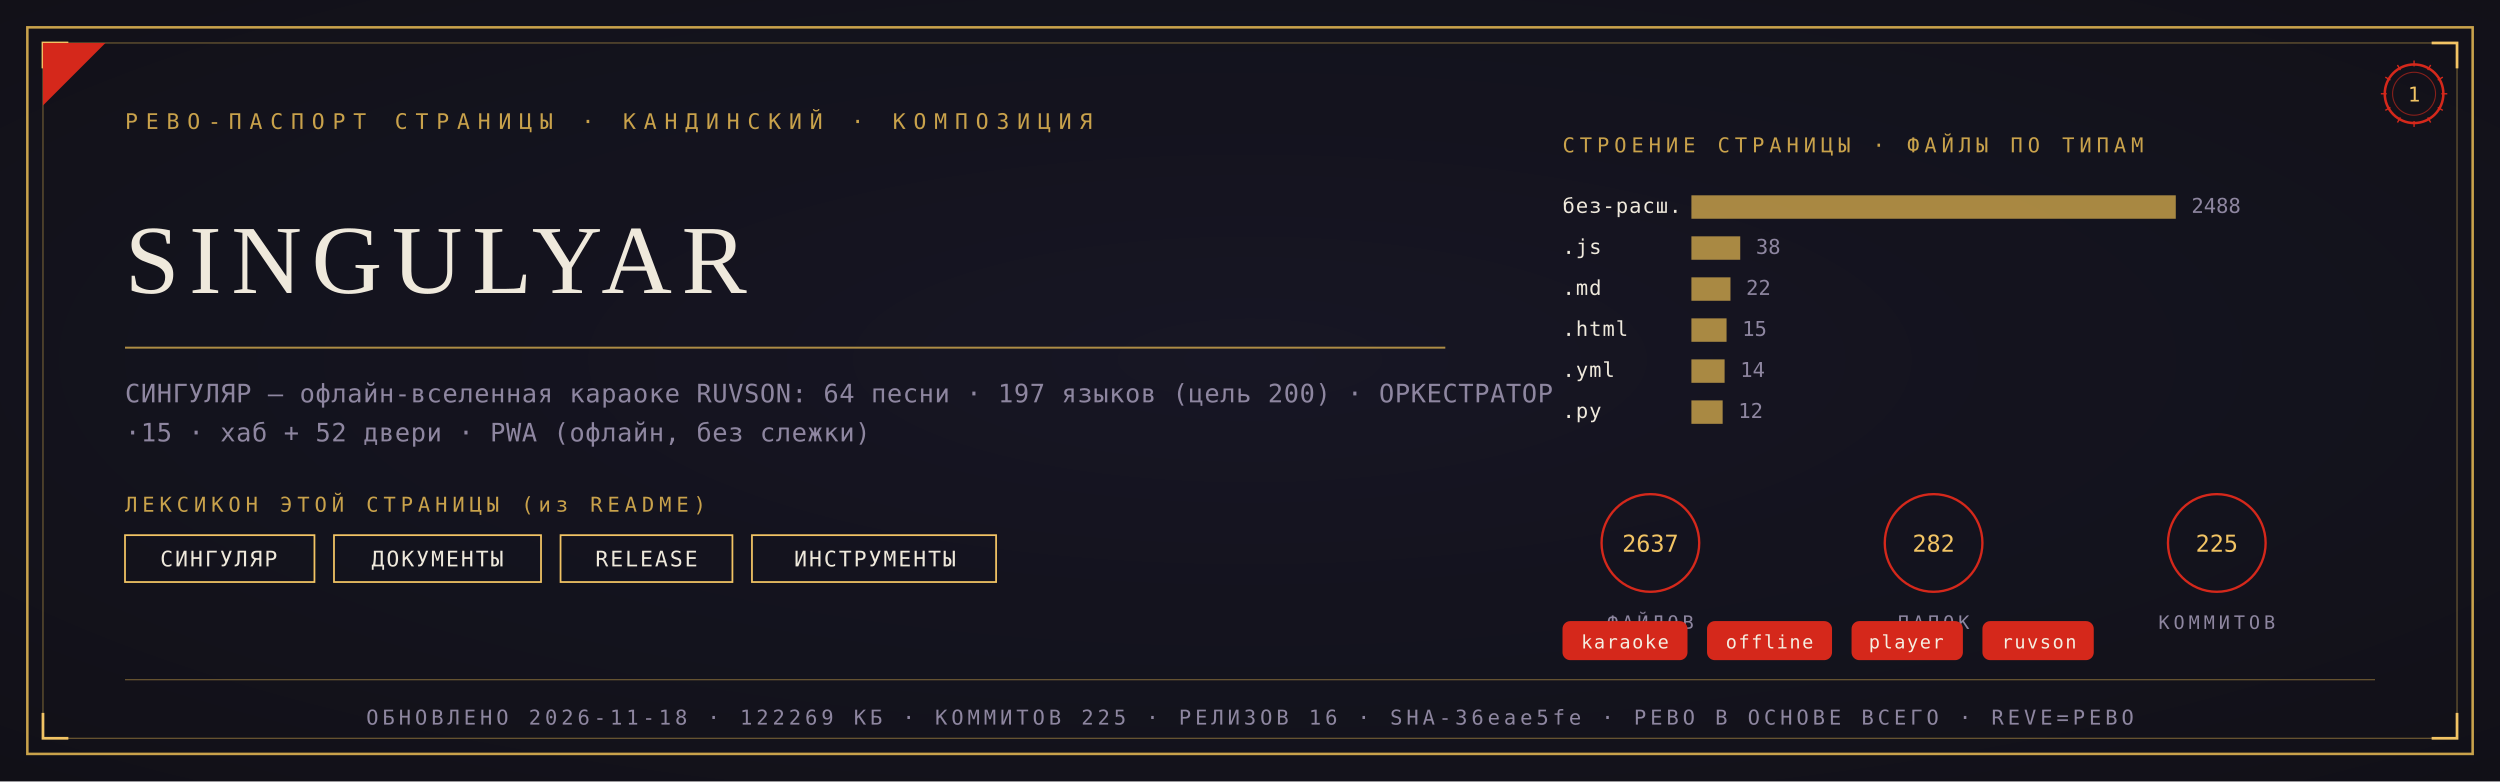
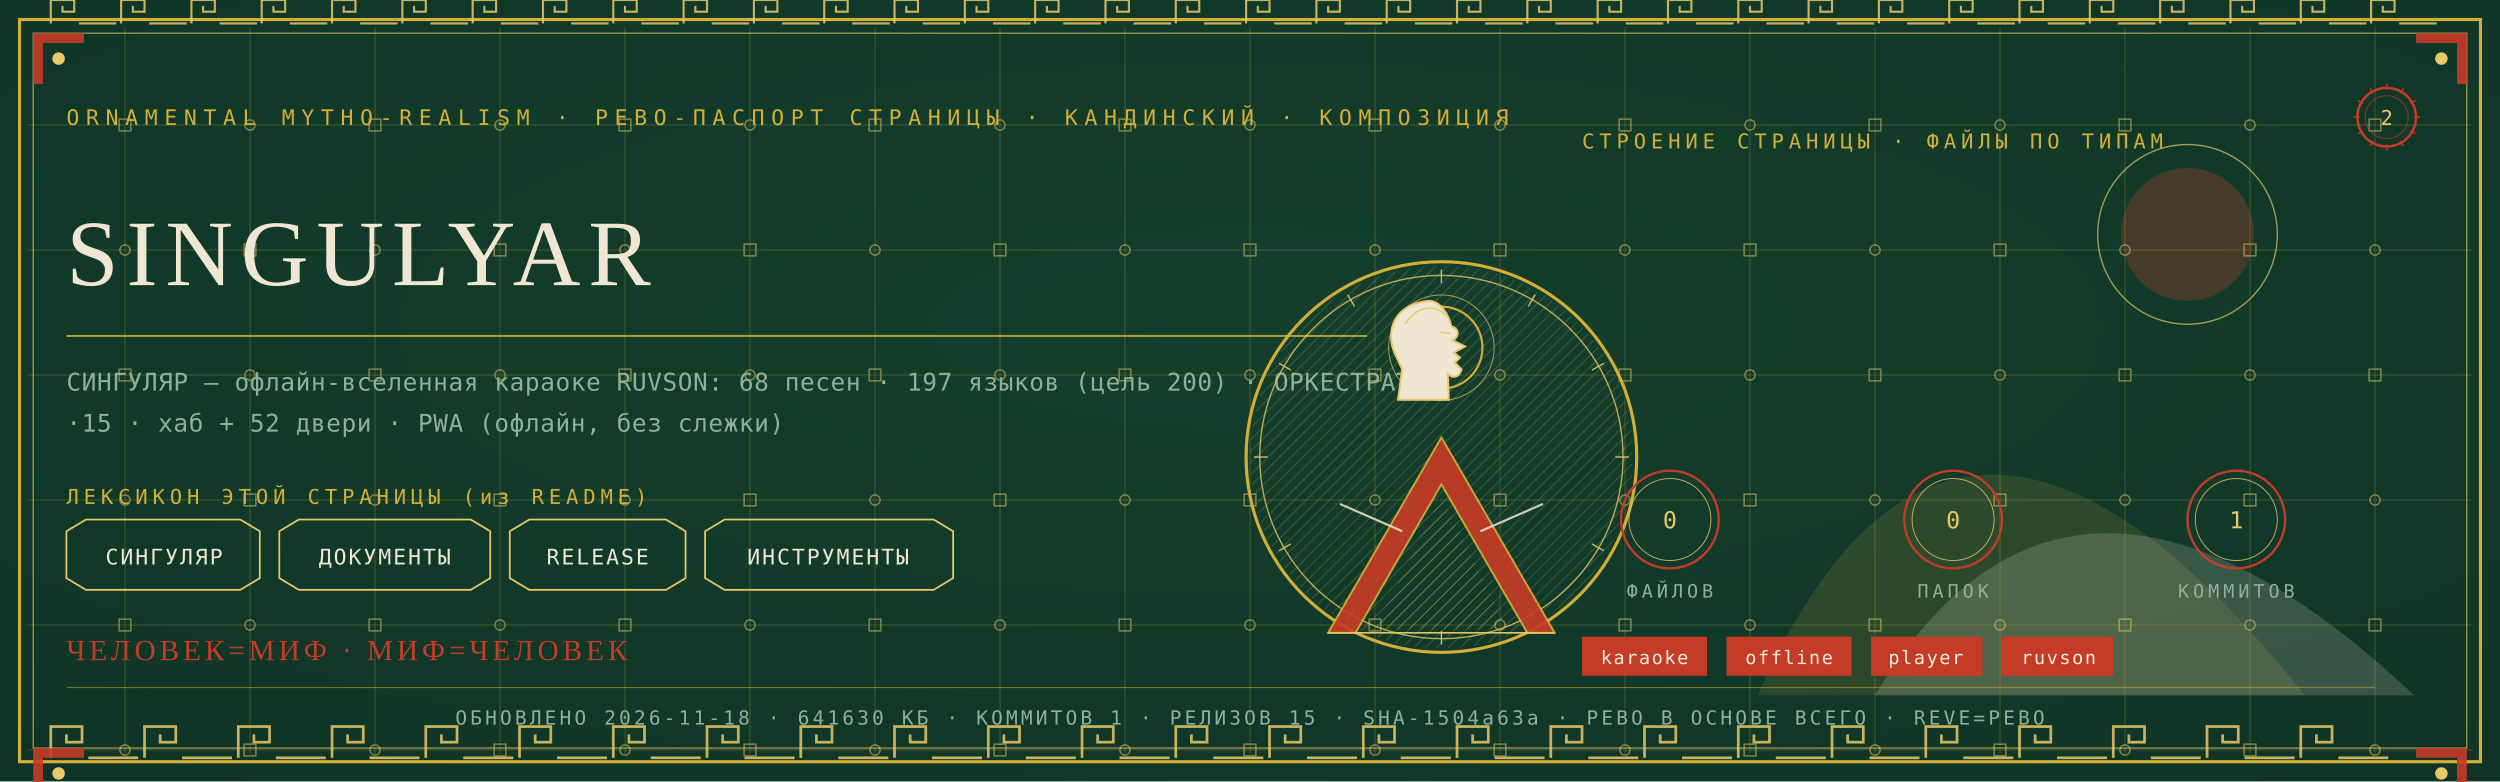
<svg xmlns="http://www.w3.org/2000/svg" viewBox="0 0 1280 400" width="1280" height="400">
  <defs>
-     <radialGradient id="rp1" cx="0.5" cy="0.46" r="1.05">
-       <stop offset="0" stop-color="#181726" />
-       <stop offset="1" stop-color="#0E0D12" />
+     <radialGradient id="rp2" cx="0.5" cy="0.42" r="1.1">
+       <stop offset="0" stop-color="#14402E" />
+       <stop offset="1" stop-color="#0C2E21" />
    </radialGradient>
+     <pattern id="hatchm" width="4.2" height="4.2" patternUnits="userSpaceOnUse" patternTransform="rotate(45)">
+       <rect width="4.2" height="4.2" fill="none" />
+       <line x1="0" y1="0" x2="0" y2="4.2" stroke="#E8C868" stroke-width="0.5" />
+     </pattern>
+     <pattern id="hatchv" width="5.5" height="5.5" patternUnits="userSpaceOnUse" patternTransform="rotate(-45)">
+       <rect width="5.5" height="5.5" fill="none" />
+       <line x1="0" y1="0" x2="0" y2="5.5" stroke="#EFE7D2" stroke-width="0.5" />
+     </pattern>
  </defs>
-   <rect width="1280" height="400" fill="#0E0D12" />
-   <rect width="1280" height="400" fill="url(#rp1)" opacity="0.92" />
-   <rect x="14" y="14" width="1252" height="372" fill="none" stroke="#C9A24B" stroke-width="1.3" />
-   <rect x="22" y="22" width="1236" height="356" fill="none" stroke="#C9A24B" stroke-width="0.55" opacity="0.55" />
-   <path d="M 22 35 L 22 22 L 35 22" fill="none" stroke="#F2C464" stroke-width="1.4" />
-   <path d="M 1258 35 L 1258 22 L 1245 22" fill="none" stroke="#F2C464" stroke-width="1.4" />
-   <path d="M 22 365 L 22 378 L 35 378" fill="none" stroke="#F2C464" stroke-width="1.4" />
-   <path d="M 1258 365 L 1258 378 L 1245 378" fill="none" stroke="#F2C464" stroke-width="1.4" />
-   <path d="M 22 54 L 22 22 L 54 22 Z" fill="#D5281B" />
-   <text x="64" y="66" font-family="'Cascadia Mono', ui-monospace, Consolas, monospace" font-size="11" fill="#C9A24B" letter-spacing="4">РЕВО-ПАСПОРТ СТРАНИЦЫ · КАНДИНСКИЙ · КОМПОЗИЦИЯ</text>
-   <g transform="translate(1236,48)">
-     <circle r="15" fill="none" stroke="#D5281B" stroke-width="1.3" />
-     <circle r="11" fill="none" stroke="#D5281B" stroke-width="0.55" opacity="0.6" />
-     <text y="4" text-anchor="middle" font-family="'Cascadia Mono', ui-monospace, Consolas, monospace" font-size="10.5" fill="#F2C464">1</text>
-     <g stroke="#D5281B" stroke-width="0.7">
+   <rect width="1280" height="400" fill="#0C2E21" />
+   <rect width="1280" height="400" fill="url(#rp2)" opacity="0.94" />
+   <path d="M 900 356 Q 1000 130 1180 356 Z" fill="#D4AF37" opacity="0.14" />
+   <path d="M 960 356 Q 1060 190 1236 356 Z" fill="#EFE7D2" opacity="0.18" />
+   <circle cx="1120" cy="120" r="34" fill="#C43B27" opacity="0.30" />
+   <circle cx="1120" cy="120" r="46" fill="none" stroke="#E8C868" stroke-width="0.7" opacity="0.7" />
+   <g stroke="#D4AF37" stroke-width="0.45" opacity="0.30">
+     <line x1="64" y1="14" x2="64" y2="386" />
+     <line x1="128" y1="14" x2="128" y2="386" />
+     <line x1="192" y1="14" x2="192" y2="386" />
+     <line x1="256" y1="14" x2="256" y2="386" />
+     <line x1="320" y1="14" x2="320" y2="386" />
+     <line x1="384" y1="14" x2="384" y2="386" />
+     <line x1="448" y1="14" x2="448" y2="386" />
+     <line x1="512" y1="14" x2="512" y2="386" />
+     <line x1="576" y1="14" x2="576" y2="386" />
+     <line x1="640" y1="14" x2="640" y2="386" />
+     <line x1="704" y1="14" x2="704" y2="386" />
+     <line x1="768" y1="14" x2="768" y2="386" />
+     <line x1="832" y1="14" x2="832" y2="386" />
+     <line x1="896" y1="14" x2="896" y2="386" />
+     <line x1="960" y1="14" x2="960" y2="386" />
+     <line x1="1024" y1="14" x2="1024" y2="386" />
+     <line x1="1088" y1="14" x2="1088" y2="386" />
+     <line x1="1152" y1="14" x2="1152" y2="386" />
+     <line x1="1216" y1="14" x2="1216" y2="386" />
+     <line x1="14" y1="64" x2="1266" y2="64" />
+     <line x1="14" y1="128" x2="1266" y2="128" />
+     <line x1="14" y1="192" x2="1266" y2="192" />
+     <line x1="14" y1="256" x2="1266" y2="256" />
+     <line x1="14" y1="320" x2="1266" y2="320" />
+     <line x1="14" y1="384" x2="1266" y2="384" />
+   </g>
+   <g fill="none" stroke="#E8C868" stroke-width="0.8" opacity="0.5">
+     <rect x="61" y="61" width="6" height="6" />
+     <circle cx="64" cy="128" r="2.6" />
+     <rect x="61" y="189" width="6" height="6" />
+     <circle cx="64" cy="256" r="2.6" />
+     <rect x="61" y="317" width="6" height="6" />
+     <circle cx="64" cy="384" r="2.6" />
+     <circle cx="128" cy="64" r="2.6" />
+     <rect x="125" y="125" width="6" height="6" />
+     <circle cx="128" cy="192" r="2.6" />
+     <rect x="125" y="253" width="6" height="6" />
+     <circle cx="128" cy="320" r="2.6" />
+     <rect x="125" y="381" width="6" height="6" />
+     <rect x="189" y="61" width="6" height="6" />
+     <circle cx="192" cy="128" r="2.6" />
+     <rect x="189" y="189" width="6" height="6" />
+     <circle cx="192" cy="256" r="2.6" />
+     <rect x="189" y="317" width="6" height="6" />
+     <circle cx="192" cy="384" r="2.6" />
+     <circle cx="256" cy="64" r="2.6" />
+     <rect x="253" y="125" width="6" height="6" />
+     <circle cx="256" cy="192" r="2.6" />
+     <rect x="253" y="253" width="6" height="6" />
+     <circle cx="256" cy="320" r="2.6" />
+     <rect x="253" y="381" width="6" height="6" />
+     <rect x="317" y="61" width="6" height="6" />
+     <circle cx="320" cy="128" r="2.6" />
+     <rect x="317" y="189" width="6" height="6" />
+     <circle cx="320" cy="256" r="2.6" />
+     <rect x="317" y="317" width="6" height="6" />
+     <circle cx="320" cy="384" r="2.6" />
+     <circle cx="384" cy="64" r="2.6" />
+     <rect x="381" y="125" width="6" height="6" />
+     <circle cx="384" cy="192" r="2.6" />
+     <rect x="381" y="253" width="6" height="6" />
+     <circle cx="384" cy="320" r="2.6" />
+     <rect x="381" y="381" width="6" height="6" />
+     <rect x="445" y="61" width="6" height="6" />
+     <circle cx="448" cy="128" r="2.6" />
+     <rect x="445" y="189" width="6" height="6" />
+     <circle cx="448" cy="256" r="2.6" />
+     <rect x="445" y="317" width="6" height="6" />
+     <circle cx="448" cy="384" r="2.6" />
+     <circle cx="512" cy="64" r="2.6" />
+     <rect x="509" y="125" width="6" height="6" />
+     <circle cx="512" cy="192" r="2.6" />
+     <rect x="509" y="253" width="6" height="6" />
+     <circle cx="512" cy="320" r="2.6" />
+     <rect x="509" y="381" width="6" height="6" />
+     <rect x="573" y="61" width="6" height="6" />
+     <circle cx="576" cy="128" r="2.6" />
+     <rect x="573" y="189" width="6" height="6" />
+     <circle cx="576" cy="256" r="2.6" />
+     <rect x="573" y="317" width="6" height="6" />
+     <circle cx="576" cy="384" r="2.6" />
+     <circle cx="640" cy="64" r="2.6" />
+     <rect x="637" y="125" width="6" height="6" />
+     <circle cx="640" cy="192" r="2.6" />
+     <rect x="637" y="253" width="6" height="6" />
+     <circle cx="640" cy="320" r="2.6" />
+     <rect x="637" y="381" width="6" height="6" />
+     <rect x="701" y="61" width="6" height="6" />
+     <circle cx="704" cy="128" r="2.6" />
+     <rect x="701" y="189" width="6" height="6" />
+     <circle cx="704" cy="256" r="2.6" />
+     <rect x="701" y="317" width="6" height="6" />
+     <circle cx="704" cy="384" r="2.6" />
+     <circle cx="768" cy="64" r="2.6" />
+     <rect x="765" y="125" width="6" height="6" />
+     <circle cx="768" cy="192" r="2.6" />
+     <rect x="765" y="253" width="6" height="6" />
+     <circle cx="768" cy="320" r="2.6" />
+     <rect x="765" y="381" width="6" height="6" />
+     <rect x="829" y="61" width="6" height="6" />
+     <circle cx="832" cy="128" r="2.6" />
+     <rect x="829" y="189" width="6" height="6" />
+     <circle cx="832" cy="256" r="2.6" />
+     <rect x="829" y="317" width="6" height="6" />
+     <circle cx="832" cy="384" r="2.6" />
+     <circle cx="896" cy="64" r="2.6" />
+     <rect x="893" y="125" width="6" height="6" />
+     <circle cx="896" cy="192" r="2.6" />
+     <rect x="893" y="253" width="6" height="6" />
+     <circle cx="896" cy="320" r="2.6" />
+     <rect x="893" y="381" width="6" height="6" />
+     <rect x="957" y="61" width="6" height="6" />
+     <circle cx="960" cy="128" r="2.6" />
+     <rect x="957" y="189" width="6" height="6" />
+     <circle cx="960" cy="256" r="2.6" />
+     <rect x="957" y="317" width="6" height="6" />
+     <circle cx="960" cy="384" r="2.6" />
+     <circle cx="1024" cy="64" r="2.6" />
+     <rect x="1021" y="125" width="6" height="6" />
+     <circle cx="1024" cy="192" r="2.6" />
+     <rect x="1021" y="253" width="6" height="6" />
+     <circle cx="1024" cy="320" r="2.6" />
+     <rect x="1021" y="381" width="6" height="6" />
+     <rect x="1085" y="61" width="6" height="6" />
+     <circle cx="1088" cy="128" r="2.6" />
+     <rect x="1085" y="189" width="6" height="6" />
+     <circle cx="1088" cy="256" r="2.6" />
+     <rect x="1085" y="317" width="6" height="6" />
+     <circle cx="1088" cy="384" r="2.6" />
+     <circle cx="1152" cy="64" r="2.6" />
+     <rect x="1149" y="125" width="6" height="6" />
+     <circle cx="1152" cy="192" r="2.6" />
+     <rect x="1149" y="253" width="6" height="6" />
+     <circle cx="1152" cy="320" r="2.6" />
+     <rect x="1149" y="381" width="6" height="6" />
+     <rect x="1213" y="61" width="6" height="6" />
+     <circle cx="1216" cy="128" r="2.6" />
+     <rect x="1213" y="189" width="6" height="6" />
+     <circle cx="1216" cy="256" r="2.6" />
+     <rect x="1213" y="317" width="6" height="6" />
+     <circle cx="1216" cy="384" r="2.6" />
+   </g>
+   <rect x="10" y="10" width="1260" height="380" fill="none" stroke="#D4AF37" stroke-width="1.6" />
+   <rect x="17" y="17" width="1246" height="366" fill="none" stroke="#E8C868" stroke-width="0.6" opacity="0.75" />
+   <g fill="none" stroke="#E8C868" stroke-width="1.4" opacity="0.85">
+     <path d="M 26 388 L 26 372 L 42 372 L 42 380.0 L 34.0 380.0 L 34.0 376.0" />
+     <line x1="45.2" y1="388" x2="70.8" y2="388" />
+     <path d="M 74 388 L 74 372 L 90 372 L 90 380.0 L 82.0 380.0 L 82.0 376.0" />
+     <line x1="93.2" y1="388" x2="118.8" y2="388" />
+     <path d="M 122 388 L 122 372 L 138 372 L 138 380.0 L 130.0 380.0 L 130.0 376.0" />
+     <line x1="141.2" y1="388" x2="166.8" y2="388" />
+     <path d="M 170 388 L 170 372 L 186 372 L 186 380.0 L 178.0 380.0 L 178.0 376.0" />
+     <line x1="189.2" y1="388" x2="214.8" y2="388" />
+     <path d="M 218 388 L 218 372 L 234 372 L 234 380.0 L 226.0 380.0 L 226.0 376.0" />
+     <line x1="237.2" y1="388" x2="262.8" y2="388" />
+     <path d="M 266 388 L 266 372 L 282 372 L 282 380.0 L 274.0 380.0 L 274.0 376.0" />
+     <line x1="285.2" y1="388" x2="310.8" y2="388" />
+     <path d="M 314 388 L 314 372 L 330 372 L 330 380.0 L 322.0 380.0 L 322.0 376.0" />
+     <line x1="333.2" y1="388" x2="358.8" y2="388" />
+     <path d="M 362 388 L 362 372 L 378 372 L 378 380.0 L 370.0 380.0 L 370.0 376.0" />
+     <line x1="381.2" y1="388" x2="406.8" y2="388" />
+     <path d="M 410 388 L 410 372 L 426 372 L 426 380.0 L 418.0 380.0 L 418.0 376.0" />
+     <line x1="429.2" y1="388" x2="454.8" y2="388" />
+     <path d="M 458 388 L 458 372 L 474 372 L 474 380.0 L 466.0 380.0 L 466.0 376.0" />
+     <line x1="477.2" y1="388" x2="502.8" y2="388" />
+     <path d="M 506 388 L 506 372 L 522 372 L 522 380.0 L 514.0 380.0 L 514.0 376.0" />
+     <line x1="525.2" y1="388" x2="550.8" y2="388" />
+     <path d="M 554 388 L 554 372 L 570 372 L 570 380.0 L 562.0 380.0 L 562.0 376.0" />
+     <line x1="573.2" y1="388" x2="598.8" y2="388" />
+     <path d="M 602 388 L 602 372 L 618 372 L 618 380.0 L 610.0 380.0 L 610.0 376.0" />
+     <line x1="621.2" y1="388" x2="646.8" y2="388" />
+     <path d="M 650 388 L 650 372 L 666 372 L 666 380.0 L 658.0 380.0 L 658.0 376.0" />
+     <line x1="669.2" y1="388" x2="694.8" y2="388" />
+     <path d="M 698 388 L 698 372 L 714 372 L 714 380.0 L 706.0 380.0 L 706.0 376.0" />
+     <line x1="717.2" y1="388" x2="742.8" y2="388" />
+     <path d="M 746 388 L 746 372 L 762 372 L 762 380.0 L 754.0 380.0 L 754.0 376.0" />
+     <line x1="765.2" y1="388" x2="790.8" y2="388" />
+     <path d="M 794 388 L 794 372 L 810 372 L 810 380.0 L 802.0 380.0 L 802.0 376.0" />
+     <line x1="813.2" y1="388" x2="838.8" y2="388" />
+     <path d="M 842 388 L 842 372 L 858 372 L 858 380.0 L 850.0 380.0 L 850.0 376.0" />
+     <line x1="861.2" y1="388" x2="886.8" y2="388" />
+     <path d="M 890 388 L 890 372 L 906 372 L 906 380.0 L 898.0 380.0 L 898.0 376.0" />
+     <line x1="909.2" y1="388" x2="934.8" y2="388" />
+     <path d="M 938 388 L 938 372 L 954 372 L 954 380.0 L 946.0 380.0 L 946.0 376.0" />
+     <line x1="957.2" y1="388" x2="982.8" y2="388" />
+     <path d="M 986 388 L 986 372 L 1002 372 L 1002 380.0 L 994.0 380.0 L 994.0 376.0" />
+     <line x1="1005.2" y1="388" x2="1030.8" y2="388" />
+     <path d="M 1034 388 L 1034 372 L 1050 372 L 1050 380.0 L 1042.0 380.0 L 1042.0 376.0" />
+     <line x1="1053.2" y1="388" x2="1078.8" y2="388" />
+     <path d="M 1082 388 L 1082 372 L 1098 372 L 1098 380.0 L 1090.0 380.0 L 1090.0 376.0" />
+     <line x1="1101.2" y1="388" x2="1126.8" y2="388" />
+     <path d="M 1130 388 L 1130 372 L 1146 372 L 1146 380.0 L 1138.0 380.0 L 1138.0 376.0" />
+     <line x1="1149.2" y1="388" x2="1174.8" y2="388" />
+     <path d="M 1178 388 L 1178 372 L 1194 372 L 1194 380.0 L 1186.0 380.0 L 1186.0 376.0" />
+     <line x1="1197.2" y1="388" x2="1222.8" y2="388" />
+   </g>
+   <g fill="none" stroke="#E8C868" stroke-width="1.1" opacity="0.85">
+     <path d="M 26 12 L 26 0 L 38 0 L 38 6.0 L 32.0 6.0 L 32.0 3.0" />
+     <line x1="40.4" y1="12" x2="59.6" y2="12" />
+     <path d="M 62 12 L 62 0 L 74 0 L 74 6.0 L 68.0 6.0 L 68.0 3.0" />
+     <line x1="76.4" y1="12" x2="95.6" y2="12" />
+     <path d="M 98 12 L 98 0 L 110 0 L 110 6.0 L 104.0 6.0 L 104.0 3.0" />
+     <line x1="112.4" y1="12" x2="131.6" y2="12" />
+     <path d="M 134 12 L 134 0 L 146 0 L 146 6.0 L 140.0 6.0 L 140.0 3.0" />
+     <line x1="148.4" y1="12" x2="167.6" y2="12" />
+     <path d="M 170 12 L 170 0 L 182 0 L 182 6.0 L 176.0 6.0 L 176.0 3.0" />
+     <line x1="184.4" y1="12" x2="203.6" y2="12" />
+     <path d="M 206 12 L 206 0 L 218 0 L 218 6.0 L 212.0 6.0 L 212.0 3.0" />
+     <line x1="220.4" y1="12" x2="239.6" y2="12" />
+     <path d="M 242 12 L 242 0 L 254 0 L 254 6.0 L 248.0 6.0 L 248.0 3.0" />
+     <line x1="256.4" y1="12" x2="275.6" y2="12" />
+     <path d="M 278 12 L 278 0 L 290 0 L 290 6.0 L 284.0 6.0 L 284.0 3.0" />
+     <line x1="292.4" y1="12" x2="311.6" y2="12" />
+     <path d="M 314 12 L 314 0 L 326 0 L 326 6.0 L 320.0 6.0 L 320.0 3.0" />
+     <line x1="328.4" y1="12" x2="347.6" y2="12" />
+     <path d="M 350 12 L 350 0 L 362 0 L 362 6.0 L 356.0 6.0 L 356.0 3.0" />
+     <line x1="364.4" y1="12" x2="383.6" y2="12" />
+     <path d="M 386 12 L 386 0 L 398 0 L 398 6.0 L 392.0 6.0 L 392.0 3.0" />
+     <line x1="400.4" y1="12" x2="419.6" y2="12" />
+     <path d="M 422 12 L 422 0 L 434 0 L 434 6.0 L 428.0 6.0 L 428.0 3.0" />
+     <line x1="436.4" y1="12" x2="455.6" y2="12" />
+     <path d="M 458 12 L 458 0 L 470 0 L 470 6.0 L 464.0 6.0 L 464.0 3.0" />
+     <line x1="472.4" y1="12" x2="491.6" y2="12" />
+     <path d="M 494 12 L 494 0 L 506 0 L 506 6.0 L 500.0 6.0 L 500.0 3.0" />
+     <line x1="508.4" y1="12" x2="527.6" y2="12" />
+     <path d="M 530 12 L 530 0 L 542 0 L 542 6.0 L 536.0 6.0 L 536.0 3.0" />
+     <line x1="544.4" y1="12" x2="563.6" y2="12" />
+     <path d="M 566 12 L 566 0 L 578 0 L 578 6.0 L 572.0 6.0 L 572.0 3.0" />
+     <line x1="580.4" y1="12" x2="599.6" y2="12" />
+     <path d="M 602 12 L 602 0 L 614 0 L 614 6.0 L 608.0 6.0 L 608.0 3.0" />
+     <line x1="616.4" y1="12" x2="635.6" y2="12" />
+     <path d="M 638 12 L 638 0 L 650 0 L 650 6.0 L 644.0 6.0 L 644.0 3.0" />
+     <line x1="652.4" y1="12" x2="671.6" y2="12" />
+     <path d="M 674 12 L 674 0 L 686 0 L 686 6.0 L 680.0 6.0 L 680.0 3.0" />
+     <line x1="688.4" y1="12" x2="707.6" y2="12" />
+     <path d="M 710 12 L 710 0 L 722 0 L 722 6.0 L 716.0 6.0 L 716.0 3.0" />
+     <line x1="724.4" y1="12" x2="743.6" y2="12" />
+     <path d="M 746 12 L 746 0 L 758 0 L 758 6.0 L 752.0 6.0 L 752.0 3.0" />
+     <line x1="760.4" y1="12" x2="779.6" y2="12" />
+     <path d="M 782 12 L 782 0 L 794 0 L 794 6.0 L 788.0 6.0 L 788.0 3.0" />
+     <line x1="796.4" y1="12" x2="815.6" y2="12" />
+     <path d="M 818 12 L 818 0 L 830 0 L 830 6.0 L 824.0 6.0 L 824.0 3.0" />
+     <line x1="832.4" y1="12" x2="851.6" y2="12" />
+     <path d="M 854 12 L 854 0 L 866 0 L 866 6.0 L 860.0 6.0 L 860.0 3.0" />
+     <line x1="868.4" y1="12" x2="887.6" y2="12" />
+     <path d="M 890 12 L 890 0 L 902 0 L 902 6.0 L 896.0 6.0 L 896.0 3.0" />
+     <line x1="904.4" y1="12" x2="923.6" y2="12" />
+     <path d="M 926 12 L 926 0 L 938 0 L 938 6.0 L 932.0 6.0 L 932.0 3.0" />
+     <line x1="940.4" y1="12" x2="959.6" y2="12" />
+     <path d="M 962 12 L 962 0 L 974 0 L 974 6.0 L 968.0 6.0 L 968.0 3.0" />
+     <line x1="976.4" y1="12" x2="995.6" y2="12" />
+     <path d="M 998 12 L 998 0 L 1010 0 L 1010 6.0 L 1004.0 6.0 L 1004.0 3.0" />
+     <line x1="1012.4" y1="12" x2="1031.6" y2="12" />
+     <path d="M 1034 12 L 1034 0 L 1046 0 L 1046 6.0 L 1040.0 6.0 L 1040.0 3.0" />
+     <line x1="1048.4" y1="12" x2="1067.6" y2="12" />
+     <path d="M 1070 12 L 1070 0 L 1082 0 L 1082 6.0 L 1076.0 6.0 L 1076.0 3.0" />
+     <line x1="1084.4" y1="12" x2="1103.6" y2="12" />
+     <path d="M 1106 12 L 1106 0 L 1118 0 L 1118 6.0 L 1112.0 6.0 L 1112.0 3.0" />
+     <line x1="1120.4" y1="12" x2="1139.6" y2="12" />
+     <path d="M 1142 12 L 1142 0 L 1154 0 L 1154 6.0 L 1148.0 6.0 L 1148.0 3.0" />
+     <line x1="1156.4" y1="12" x2="1175.6" y2="12" />
+     <path d="M 1178 12 L 1178 0 L 1190 0 L 1190 6.0 L 1184.0 6.0 L 1184.0 3.0" />
+     <line x1="1192.4" y1="12" x2="1211.6" y2="12" />
+     <path d="M 1214 12 L 1214 0 L 1226 0 L 1226 6.0 L 1220.0 6.0 L 1220.0 3.0" />
+     <line x1="1228.4" y1="12" x2="1247.6" y2="12" />
+   </g>
+   <g transform="translate(17,17) scale(1,1)">
+     <path d="M 0 0 L 26 0 L 26 5 L 5 5 L 5 26 L 0 26 Z" fill="#C43B27" opacity="0.9" />
+     <circle cx="13" cy="13" r="3.2" fill="#E8C868" />
+   </g>
+   <g transform="translate(1263,17) scale(-1,1)">
+     <path d="M 0 0 L 26 0 L 26 5 L 5 5 L 5 26 L 0 26 Z" fill="#C43B27" opacity="0.9" />
+     <circle cx="13" cy="13" r="3.2" fill="#E8C868" />
+   </g>
+   <g transform="translate(17,383) scale(1,1)">
+     <path d="M 0 0 L 26 0 L 26 5 L 5 5 L 5 26 L 0 26 Z" fill="#C43B27" opacity="0.9" />
+     <circle cx="13" cy="13" r="3.2" fill="#E8C868" />
+   </g>
+   <g transform="translate(1263,383) scale(-1,1)">
+     <path d="M 0 0 L 26 0 L 26 5 L 5 5 L 5 26 L 0 26 Z" fill="#C43B27" opacity="0.9" />
+     <circle cx="13" cy="13" r="3.2" fill="#E8C868" />
+   </g>
+   <text x="34" y="64" font-family="'Cascadia Mono', ui-monospace, Consolas, monospace" font-size="11" fill="#D4AF37" letter-spacing="3.4">ORNAMENTAL MYTHO-REALISM · РЕВО-ПАСПОРТ СТРАНИЦЫ · КАНДИНСКИЙ · КОМПОЗИЦИЯ</text>
+   <g transform="translate(1222,60)">
+     <circle r="15" fill="none" stroke="#C43B27" stroke-width="1.3" />
+     <circle r="11" fill="none" stroke="#C43B27" stroke-width="0.55" opacity="0.6" />
+     <text y="4" text-anchor="middle" font-family="'Cascadia Mono', ui-monospace, Consolas, monospace" font-size="10.5" fill="#E8C868">2</text>
+     <g stroke="#C43B27" stroke-width="0.7">
      <line x1="0" y1="-17" x2="0" y2="-14" transform="rotate(0)" />
      <line x1="0" y1="-17" x2="0" y2="-14" transform="rotate(30)" />
      <line x1="0" y1="-17" x2="0" y2="-14" transform="rotate(60)" />
      <line x1="0" y1="-17" x2="0" y2="-14" transform="rotate(90)" />
      <line x1="0" y1="-17" x2="0" y2="-14" transform="rotate(120)" />
      <line x1="0" y1="-17" x2="0" y2="-14" transform="rotate(150)" />
      <line x1="0" y1="-17" x2="0" y2="-14" transform="rotate(180)" />
      <line x1="0" y1="-17" x2="0" y2="-14" transform="rotate(210)" />
      <line x1="0" y1="-17" x2="0" y2="-14" transform="rotate(240)" />
      <line x1="0" y1="-17" x2="0" y2="-14" transform="rotate(270)" />
      <line x1="0" y1="-17" x2="0" y2="-14" transform="rotate(300)" />
      <line x1="0" y1="-17" x2="0" y2="-14" transform="rotate(330)" />
    </g>
  </g>
-   <text x="64" y="150" font-family="Georgia, 'Times New Roman', serif" font-size="50.0" fill="#EFE9DC" letter-spacing="5">SINGULYAR</text>
-   <line x1="64" y1="178" x2="740" y2="178" stroke="#C9A24B" stroke-width="1" opacity="0.85" />
-   <text x="64" y="206" font-family="'Cascadia Mono', ui-monospace, Consolas, monospace" font-size="13" fill="#8E86A0" letter-spacing="0.3">СИНГУЛЯР — офлайн-вселенная караоке RUVSON: 64 песни · 197 языков (цель 200) · ОРКЕСТРАТОР</text>
-   <text x="64" y="226" font-family="'Cascadia Mono', ui-monospace, Consolas, monospace" font-size="13" fill="#8E86A0" letter-spacing="0.3">·15 · хаб + 52 двери · PWA (офлайн, без слежки)</text>
-   <text x="64" y="262" font-family="'Cascadia Mono', ui-monospace, Consolas, monospace" font-size="10.5" fill="#C9A24B" letter-spacing="2.5">ЛЕКСИКОН ЭТОЙ СТРАНИЦЫ (из README)</text>
-   <rect x="64" y="274" width="97" height="24" fill="none" stroke="#F2C464" stroke-width="0.9" />
-   <text x="112" y="290" text-anchor="middle" font-family="'Cascadia Mono', ui-monospace, Consolas, monospace" font-size="11" fill="#EFE9DC" letter-spacing="1">СИНГУЛЯР</text>
-   <rect x="171" y="274" width="106" height="24" fill="none" stroke="#F2C464" stroke-width="0.9" />
-   <text x="224" y="290" text-anchor="middle" font-family="'Cascadia Mono', ui-monospace, Consolas, monospace" font-size="11" fill="#EFE9DC" letter-spacing="1">ДОКУМЕНТЫ</text>
-   <rect x="287" y="274" width="88" height="24" fill="none" stroke="#F2C464" stroke-width="0.9" />
-   <text x="331" y="290" text-anchor="middle" font-family="'Cascadia Mono', ui-monospace, Consolas, monospace" font-size="11" fill="#EFE9DC" letter-spacing="1">RELEASE</text>
-   <rect x="385" y="274" width="125" height="24" fill="none" stroke="#F2C464" stroke-width="0.9" />
-   <text x="448" y="290" text-anchor="middle" font-family="'Cascadia Mono', ui-monospace, Consolas, monospace" font-size="11" fill="#EFE9DC" letter-spacing="1">ИНСТРУМЕНТЫ</text>
-   <text x="800" y="78" font-family="'Cascadia Mono', ui-monospace, Consolas, monospace" font-size="10.5" fill="#C9A24B" letter-spacing="2.5">СТРОЕНИЕ СТРАНИЦЫ · ФАЙЛЫ ПО ТИПАМ</text>
-   <text x="800" y="109" font-family="'Cascadia Mono', ui-monospace, Consolas, monospace" font-size="10.5" fill="#EFE9DC" letter-spacing="0.5">без-расш.</text>
-   <rect x="866" y="100" width="248" height="12" fill="#C9A24B" opacity="0.82" />
-   <text x="1122" y="109" font-family="'Cascadia Mono', ui-monospace, Consolas, monospace" font-size="10.5" fill="#8E86A0">2488</text>
-   <text x="800" y="130" font-family="'Cascadia Mono', ui-monospace, Consolas, monospace" font-size="10.5" fill="#EFE9DC" letter-spacing="0.5">.js</text>
-   <rect x="866" y="121" width="25" height="12" fill="#C9A24B" opacity="0.82" />
-   <text x="899" y="130" font-family="'Cascadia Mono', ui-monospace, Consolas, monospace" font-size="10.5" fill="#8E86A0">38</text>
-   <text x="800" y="151" font-family="'Cascadia Mono', ui-monospace, Consolas, monospace" font-size="10.5" fill="#EFE9DC" letter-spacing="0.5">.md</text>
-   <rect x="866" y="142" width="20" height="12" fill="#C9A24B" opacity="0.82" />
-   <text x="894" y="151" font-family="'Cascadia Mono', ui-monospace, Consolas, monospace" font-size="10.5" fill="#8E86A0">22</text>
-   <text x="800" y="172" font-family="'Cascadia Mono', ui-monospace, Consolas, monospace" font-size="10.5" fill="#EFE9DC" letter-spacing="0.5">.html</text>
-   <rect x="866" y="163" width="18" height="12" fill="#C9A24B" opacity="0.82" />
-   <text x="892" y="172" font-family="'Cascadia Mono', ui-monospace, Consolas, monospace" font-size="10.5" fill="#8E86A0">15</text>
-   <text x="800" y="193" font-family="'Cascadia Mono', ui-monospace, Consolas, monospace" font-size="10.5" fill="#EFE9DC" letter-spacing="0.5">.yml</text>
-   <rect x="866" y="184" width="17" height="12" fill="#C9A24B" opacity="0.82" />
-   <text x="891" y="193" font-family="'Cascadia Mono', ui-monospace, Consolas, monospace" font-size="10.5" fill="#8E86A0">14</text>
-   <text x="800" y="214" font-family="'Cascadia Mono', ui-monospace, Consolas, monospace" font-size="10.5" fill="#EFE9DC" letter-spacing="0.5">.py</text>
-   <rect x="866" y="205" width="16" height="12" fill="#C9A24B" opacity="0.82" />
-   <text x="890" y="214" font-family="'Cascadia Mono', ui-monospace, Consolas, monospace" font-size="10.5" fill="#8E86A0">12</text>
-   <g transform="translate(845,278)">
-     <circle r="25" fill="none" stroke="#D5281B" stroke-width="1.2" />
-     <text y="4.5" text-anchor="middle" font-family="'Cascadia Mono', ui-monospace, Consolas, monospace" font-size="12" fill="#F2C464">2637</text>
-     <text y="44" text-anchor="middle" font-family="'Cascadia Mono', ui-monospace, Consolas, monospace" font-size="9.5" fill="#8E86A0" letter-spacing="2">ФАЙЛОВ</text>
-   </g>
-   <g transform="translate(990,278)">
-     <circle r="25" fill="none" stroke="#D5281B" stroke-width="1.2" />
-     <text y="4.5" text-anchor="middle" font-family="'Cascadia Mono', ui-monospace, Consolas, monospace" font-size="12" fill="#F2C464">282</text>
-     <text y="44" text-anchor="middle" font-family="'Cascadia Mono', ui-monospace, Consolas, monospace" font-size="9.5" fill="#8E86A0" letter-spacing="2">ПАПОК</text>
-   </g>
-   <g transform="translate(1135,278)">
-     <circle r="25" fill="none" stroke="#D5281B" stroke-width="1.2" />
-     <text y="4.5" text-anchor="middle" font-family="'Cascadia Mono', ui-monospace, Consolas, monospace" font-size="12" fill="#F2C464">225</text>
-     <text y="44" text-anchor="middle" font-family="'Cascadia Mono', ui-monospace, Consolas, monospace" font-size="9.5" fill="#8E86A0" letter-spacing="2">КОММИТОВ</text>
-   </g>
-   <rect x="800" y="318" rx="4" width="64" height="20" fill="#D5281B" />
-   <text x="832" y="332" text-anchor="middle" font-family="'Cascadia Mono', ui-monospace, Consolas, monospace" font-size="9.5" fill="#F5EFE2" letter-spacing="0.8">karaoke</text>
-   <rect x="874" y="318" rx="4" width="64" height="20" fill="#D5281B" />
-   <text x="906" y="332" text-anchor="middle" font-family="'Cascadia Mono', ui-monospace, Consolas, monospace" font-size="9.5" fill="#F5EFE2" letter-spacing="0.8">offline</text>
-   <rect x="948" y="318" rx="4" width="57" height="20" fill="#D5281B" />
-   <text x="976" y="332" text-anchor="middle" font-family="'Cascadia Mono', ui-monospace, Consolas, monospace" font-size="9.5" fill="#F5EFE2" letter-spacing="0.8">player</text>
-   <rect x="1015" y="318" rx="4" width="57" height="20" fill="#D5281B" />
-   <text x="1044" y="332" text-anchor="middle" font-family="'Cascadia Mono', ui-monospace, Consolas, monospace" font-size="9.5" fill="#F5EFE2" letter-spacing="0.8">ruvson</text>
-   <line x1="64" y1="348" x2="1216" y2="348" stroke="#C9A24B" stroke-width="0.6" opacity="0.5" />
-   <text x="640" y="371" text-anchor="middle" font-family="'Cascadia Mono', ui-monospace, Consolas, monospace" font-size="10.5" fill="#8E86A0" letter-spacing="2">ОБНОВЛЕНО 2026-11-18 · 122269 КБ · КОММИТОВ 225 · РЕЛИЗОВ 16 · SHA-36eae5fe · РЕВО В ОСНОВЕ ВСЕГО · REVE=РЕВО</text>
+   <text x="34" y="146" font-family="Georgia, 'Times New Roman', serif" font-size="48.0" fill="#EFE7D2" letter-spacing="4">SINGULYAR</text>
+   <line x1="34" y1="172" x2="700" y2="172" stroke="#D4AF37" stroke-width="1" opacity="0.85" />
+   <text x="34" y="200" font-family="'Cascadia Mono', ui-monospace, Consolas, monospace" font-size="12.5" fill="#8FB09C" letter-spacing="0.3">СИНГУЛЯР — офлайн-вселенная караоке RUVSON: 68 песен · 197 языков (цель 200) · ОРКЕСТРАТОР</text>
+   <text x="34" y="221" font-family="'Cascadia Mono', ui-monospace, Consolas, monospace" font-size="12.5" fill="#8FB09C" letter-spacing="0.3">·15 · хаб + 52 двери · PWA (офлайн, без слежки)</text>
+   <text x="34" y="258" font-family="'Cascadia Mono', ui-monospace, Consolas, monospace" font-size="10.5" fill="#D4AF37" letter-spacing="2.5">ЛЕКСИКОН ЭТОЙ СТРАНИЦЫ (из README)</text>
+   <path d="M 34 272 L 44 266 L 123 266 L 133 272 L 133 296 L 123 302 L 44 302 L 34 296 Z" fill="none" stroke="#E8C868" stroke-width="0.9" />
+   <text x="84" y="289" text-anchor="middle" font-family="'Cascadia Mono', ui-monospace, Consolas, monospace" font-size="11" fill="#EFE7D2" letter-spacing="1">СИНГУЛЯР</text>
+   <path d="M 143 272 L 153 266 L 241 266 L 251 272 L 251 296 L 241 302 L 153 302 L 143 296 Z" fill="none" stroke="#E8C868" stroke-width="0.9" />
+   <text x="197" y="289" text-anchor="middle" font-family="'Cascadia Mono', ui-monospace, Consolas, monospace" font-size="11" fill="#EFE7D2" letter-spacing="1">ДОКУМЕНТЫ</text>
+   <path d="M 261 272 L 271 266 L 341 266 L 351 272 L 351 296 L 341 302 L 271 302 L 261 296 Z" fill="none" stroke="#E8C868" stroke-width="0.9" />
+   <text x="306" y="289" text-anchor="middle" font-family="'Cascadia Mono', ui-monospace, Consolas, monospace" font-size="11" fill="#EFE7D2" letter-spacing="1">RELEASE</text>
+   <path d="M 361 272 L 371 266 L 478 266 L 488 272 L 488 296 L 478 302 L 371 302 L 361 296 Z" fill="none" stroke="#E8C868" stroke-width="0.9" />
+   <text x="424" y="289" text-anchor="middle" font-family="'Cascadia Mono', ui-monospace, Consolas, monospace" font-size="11" fill="#EFE7D2" letter-spacing="1">ИНСТРУМЕНТЫ</text>
+   <text x="810" y="76" font-family="'Cascadia Mono', ui-monospace, Consolas, monospace" font-size="10.5" fill="#D4AF37" letter-spacing="2.5">СТРОЕНИЕ СТРАНИЦЫ · ФАЙЛЫ ПО ТИПАМ</text>
+   <g transform="translate(738,234)">
+     <circle r="100" fill="none" stroke="#D4AF37" stroke-width="1.6" />
+     <circle r="93" fill="none" stroke="#E8C868" stroke-width="0.7" opacity="0.8" />
+     <circle r="98" fill="url(#hatchm)" opacity="0.4" />
+     <g stroke="#E8C868" stroke-width="0.7" opacity="0.9">
+       <line x1="0" y1="-96" x2="0" y2="-89" transform="rotate(0)" />
+       <line x1="0" y1="-96" x2="0" y2="-89" transform="rotate(30)" />
+       <line x1="0" y1="-96" x2="0" y2="-89" transform="rotate(60)" />
+       <line x1="0" y1="-96" x2="0" y2="-89" transform="rotate(90)" />
+       <line x1="0" y1="-96" x2="0" y2="-89" transform="rotate(120)" />
+       <line x1="0" y1="-96" x2="0" y2="-89" transform="rotate(150)" />
+       <line x1="0" y1="-96" x2="0" y2="-89" transform="rotate(180)" />
+       <line x1="0" y1="-96" x2="0" y2="-89" transform="rotate(210)" />
+       <line x1="0" y1="-96" x2="0" y2="-89" transform="rotate(240)" />
+       <line x1="0" y1="-96" x2="0" y2="-89" transform="rotate(270)" />
+       <line x1="0" y1="-96" x2="0" y2="-89" transform="rotate(300)" />
+       <line x1="0" y1="-96" x2="0" y2="-89" transform="rotate(330)" />
+     </g>
+     <circle cy="-56" r="21" fill="none" stroke="#D4AF37" stroke-width="1.1" />
+     <circle cy="-56" r="27" fill="none" stroke="#E8C868" stroke-width="0.5" opacity="0.7" />
+     <path d="M -6.0 -80.0 C -23.5 -78.7 -28.7 -65.7 -24.3 -54.0 L -20.1 -44.9 L -22.2 -29.3 L 3.8 -29.3 L 3.3 -42.3 C 6.9 -39.7 9.5 -41.5 10.3 -44.9 L 6.9 -48.3 L 9.5 -50.9 L 6.4 -53.5 L 12.1 -56.6 L 5.9 -59.7 C 9.5 -62.3 9.0 -65.7 5.1 -67.0 C 3.8 -72.7 -0.1 -79.5 -6.0 -80.0 Z" fill="#EFE7D2" stroke="#E8C868" stroke-width="1.0" />
+     <g fill="none" stroke="#E8C868" stroke-width="0.8" opacity="0.95">
+       <path d="M -18.3 -68.3 C -13.1 -77.4 -2.7 -78.7 2.5 -72.2" />
+       <path d="M -0.9 -63.9 L 4.8 -63.4" />
+     </g>
+     <path d="M -58.0 90.0 L 0 -10.0 L 58.0 90.0 L 44.0 90.0 L 0 14.0 L -44.0 90.0 Z" fill="#C43B27" opacity="0.92" stroke="#D4AF37" stroke-width="1.0" />
+     <path d="M -34.0 88.0 L 0 20.0 L 34.0 88.0" fill="url(#hatchm)" opacity="0.5" stroke="none" />
+     <path d="M -58.0 90.0 L 58.0 90.0" fill="none" stroke="#E8C868" stroke-width="0.8" />
+     <path d="M -52.0 24.0 L -20.0 38.0" fill="none" stroke="#EFE7D2" stroke-width="1.1" opacity="0.85" />
+     <path d="M 52.0 24.0 L 20.0 38.0" fill="none" stroke="#EFE7D2" stroke-width="1.1" opacity="0.85" />
+   </g>
+   <g transform="translate(855,266)">
+     <circle r="25" fill="none" stroke="#C43B27" stroke-width="1.2" />
+     <circle r="21" fill="none" stroke="#E8C868" stroke-width="0.5" opacity="0.8" />
+     <text y="4.5" text-anchor="middle" font-family="'Cascadia Mono', ui-monospace, Consolas, monospace" font-size="12" fill="#E8C868">0</text>
+     <text y="40" text-anchor="middle" font-family="'Cascadia Mono', ui-monospace, Consolas, monospace" font-size="9.5" fill="#8FB09C" letter-spacing="2">ФАЙЛОВ</text>
+   </g>
+   <g transform="translate(1000,266)">
+     <circle r="25" fill="none" stroke="#C43B27" stroke-width="1.2" />
+     <circle r="21" fill="none" stroke="#E8C868" stroke-width="0.5" opacity="0.8" />
+     <text y="4.5" text-anchor="middle" font-family="'Cascadia Mono', ui-monospace, Consolas, monospace" font-size="12" fill="#E8C868">0</text>
+     <text y="40" text-anchor="middle" font-family="'Cascadia Mono', ui-monospace, Consolas, monospace" font-size="9.5" fill="#8FB09C" letter-spacing="2">ПАПОК</text>
+   </g>
+   <g transform="translate(1145,266)">
+     <circle r="25" fill="none" stroke="#C43B27" stroke-width="1.2" />
+     <circle r="21" fill="none" stroke="#E8C868" stroke-width="0.5" opacity="0.8" />
+     <text y="4.5" text-anchor="middle" font-family="'Cascadia Mono', ui-monospace, Consolas, monospace" font-size="12" fill="#E8C868">1</text>
+     <text y="40" text-anchor="middle" font-family="'Cascadia Mono', ui-monospace, Consolas, monospace" font-size="9.5" fill="#8FB09C" letter-spacing="2">КОММИТОВ</text>
+   </g>
+   <rect x="810" y="326" rx="0" width="64" height="20" fill="#C43B27" />
+   <text x="842" y="340" text-anchor="middle" font-family="'Cascadia Mono', ui-monospace, Consolas, monospace" font-size="9.5" fill="#F5EFE2" letter-spacing="0.8">karaoke</text>
+   <rect x="884" y="326" rx="0" width="64" height="20" fill="#C43B27" />
+   <text x="916" y="340" text-anchor="middle" font-family="'Cascadia Mono', ui-monospace, Consolas, monospace" font-size="9.5" fill="#F5EFE2" letter-spacing="0.8">offline</text>
+   <rect x="958" y="326" rx="0" width="57" height="20" fill="#C43B27" />
+   <text x="986" y="340" text-anchor="middle" font-family="'Cascadia Mono', ui-monospace, Consolas, monospace" font-size="9.5" fill="#F5EFE2" letter-spacing="0.8">player</text>
+   <rect x="1025" y="326" rx="0" width="57" height="20" fill="#C43B27" />
+   <text x="1054" y="340" text-anchor="middle" font-family="'Cascadia Mono', ui-monospace, Consolas, monospace" font-size="9.5" fill="#F5EFE2" letter-spacing="0.8">ruvson</text>
+   <text x="34" y="338" font-family="Georgia, 'Times New Roman', serif" font-size="15" fill="#C43B27" letter-spacing="2">ЧЕЛОВЕК=МИФ · МИФ=ЧЕЛОВЕК</text>
+   <line x1="34" y1="352" x2="1216" y2="352" stroke="#D4AF37" stroke-width="0.6" opacity="0.5" />
+   <text x="640" y="371" text-anchor="middle" font-family="'Cascadia Mono', ui-monospace, Consolas, monospace" font-size="10" fill="#8FB09C" letter-spacing="1.6">ОБНОВЛЕНО 2026-11-18 · 641630 КБ · КОММИТОВ 1 · РЕЛИЗОВ 15 · SHA-1504a63a · РЕВО В ОСНОВЕ ВСЕГО · REVE=РЕВО</text>
</svg>
